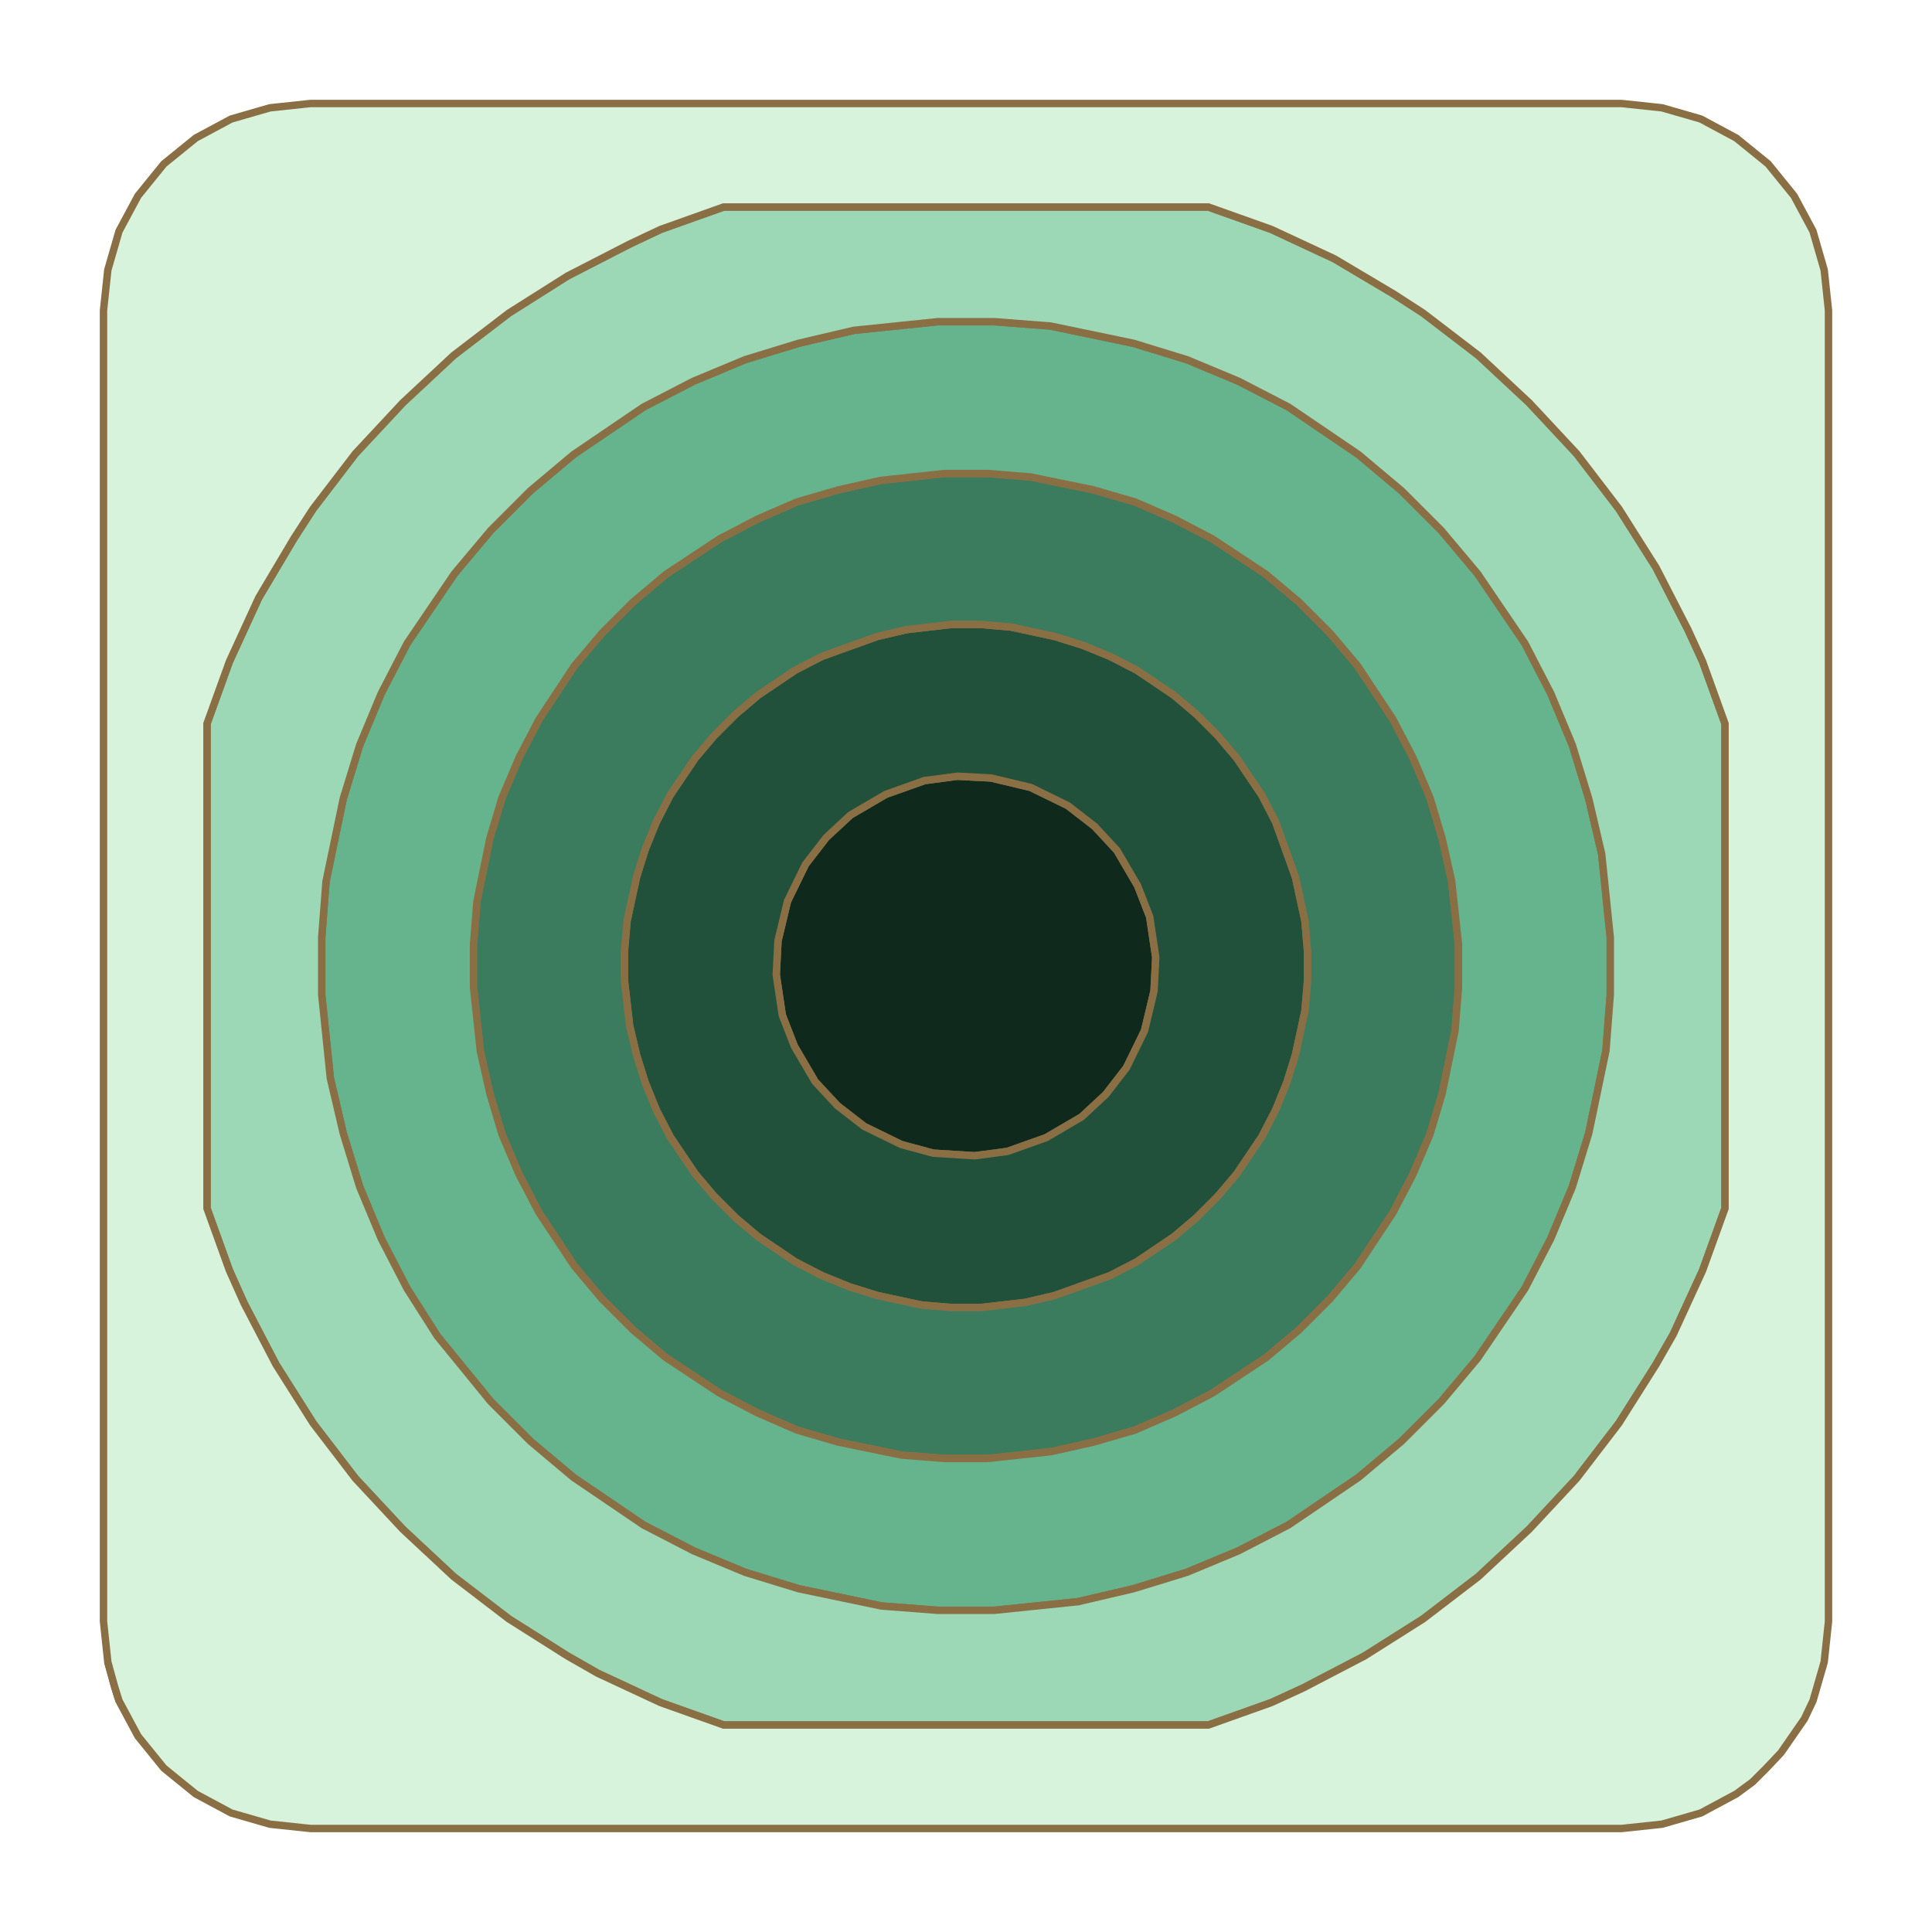
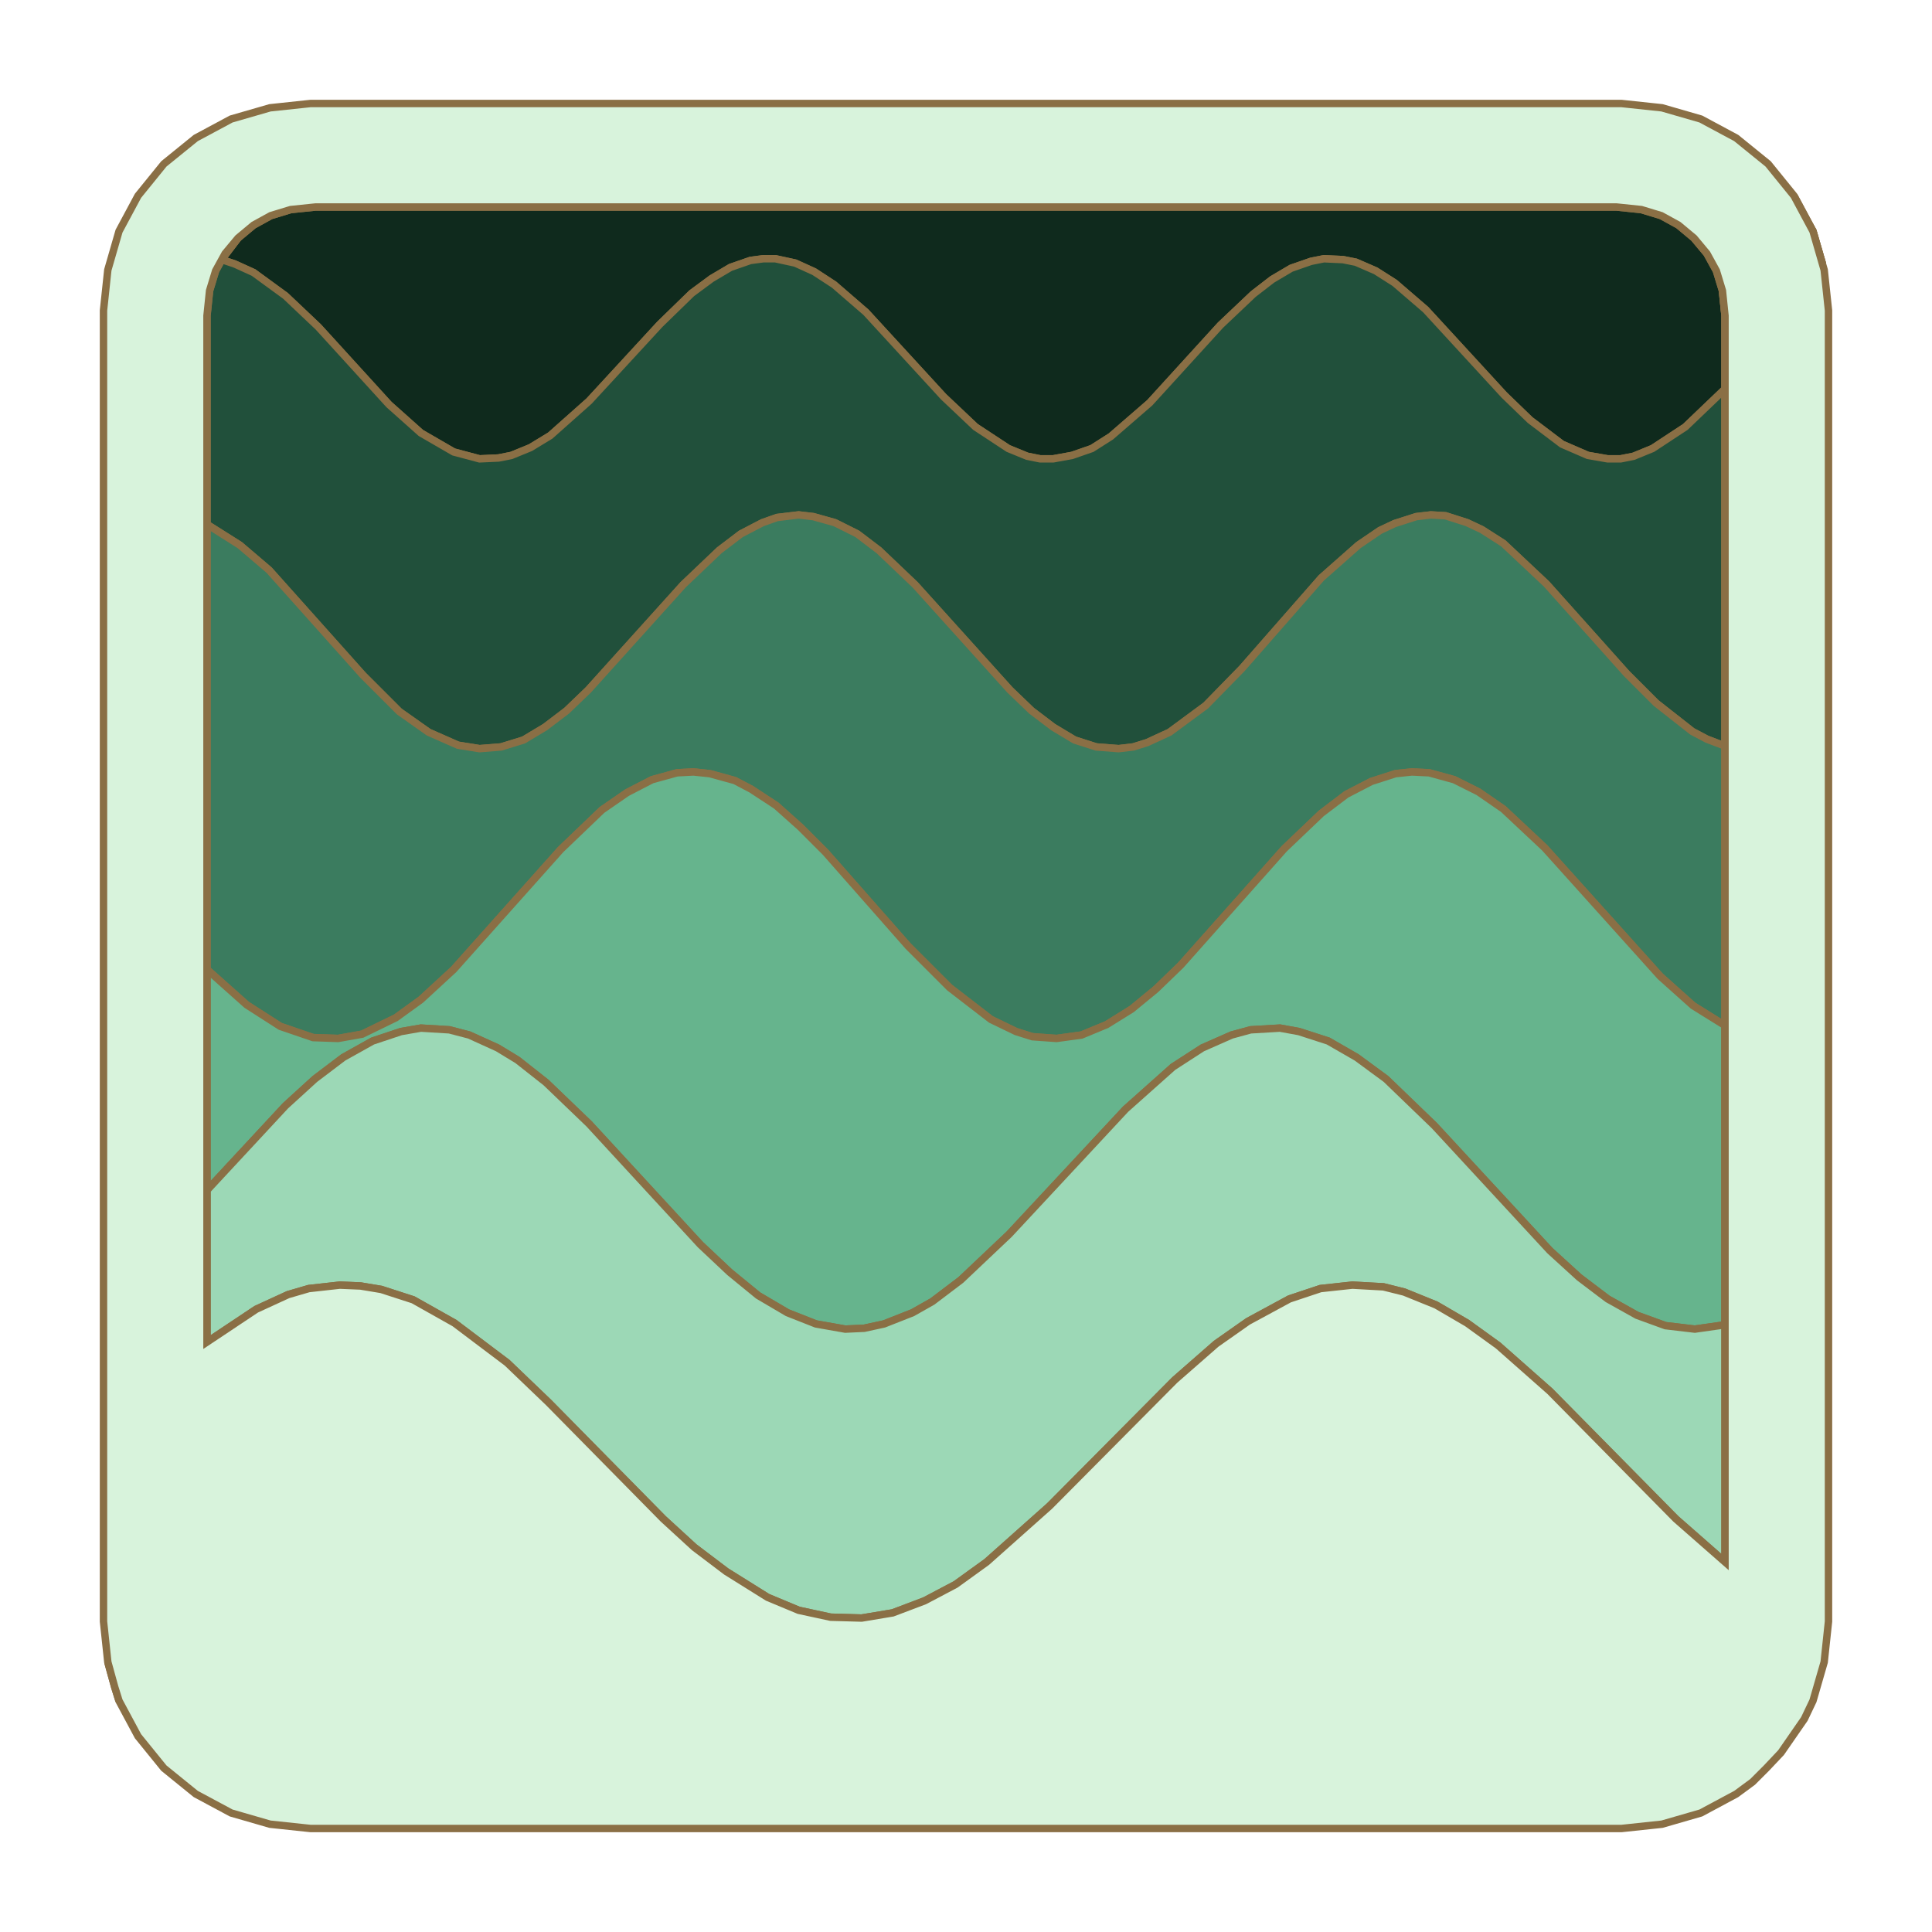
<svg xmlns="http://www.w3.org/2000/svg" height="200" viewBox="-12 -12 224 224">
-   <path d="M1.8,185.2 L0.5,180.7 L1.3,183.6 Z M102.9,78.2 L107.5,79.3 L111.8,81.4 L114.9,83.8 L117.5,86.6 L119.9,90.7 L121.3,94.3 L122,99 L121.8,102.9 L120.7,107.5 L118.6,111.8 L116.2,114.9 L113.4,117.5 L109.3,119.9 L104.8,121.5 L101,122 L96.2,121.7 L92.5,120.7 L88.2,118.6 L85.1,116.2 L82.5,113.4 L80.1,109.3 L78.7,105.7 L78,101 L78.2,97.1 L79.3,92.5 L81.4,88.2 L83.8,85.1 L86.6,82.5 L90.7,80.1 L95.2,78.5 L99,78 Z" fill="#0f2a1d" fill-rule="evenodd" stroke="#8A6F45" stroke-width="0.86" />
-   <path d="M105.2,60.7 L110.3,61.8 L113.5,62.8 L116.7,64.1 L119.8,65.7 L124.1,68.6 L126.7,70.8 L129.2,73.3 L131.4,75.9 L134.3,80.2 L135.9,83.3 L138.2,89.7 L139.3,94.8 L139.6,98.3 L139.6,101.7 L139.3,105.2 L138.2,110.3 L137.2,113.5 L135.9,116.7 L134.3,119.8 L131.4,124.1 L129.2,126.7 L126.7,129.2 L124.1,131.4 L119.8,134.3 L116.7,135.9 L110.3,138.2 L106.9,139 L101.7,139.6 L98.3,139.6 L94.8,139.3 L89.7,138.2 L86.5,137.2 L83.3,135.9 L80.2,134.3 L75.9,131.4 L73.3,129.2 L70.8,126.7 L68.6,124.1 L65.7,119.8 L64.1,116.7 L62.8,113.5 L61.8,110.3 L61,106.9 L60.4,101.7 L60.4,98.3 L60.7,94.8 L61.8,89.7 L62.8,86.5 L64.1,83.3 L65.7,80.2 L68.6,75.9 L70.8,73.3 L73.3,70.8 L75.9,68.6 L80.2,65.7 L83.3,64.1 L89.7,61.8 L93.1,61 L98.3,60.4 L101.7,60.4 Z M95.2,78.5 L90.7,80.1 L86.6,82.5 L83.8,85.1 L81.4,88.2 L79.3,92.5 L78.2,97.1 L78,101 L78.7,105.7 L80.1,109.3 L82.5,113.4 L85.1,116.2 L88.2,118.6 L92.5,120.7 L96.2,121.7 L101,122 L104.8,121.5 L109.3,119.9 L113.4,117.5 L116.2,114.9 L118.6,111.8 L120.7,107.5 L121.8,102.9 L122,99 L121.3,94.3 L119.9,90.7 L117.5,86.6 L114.9,83.8 L111.8,81.4 L107.5,79.3 L102.9,78.2 L99,78 Z" fill="#21503b" fill-rule="evenodd" stroke="#8A6F45" stroke-width="0.86" />
-   <path d="M107.5,43.3 L114.8,44.8 L119.6,46.2 L124.2,48.2 L128.6,50.5 L134.8,54.6 L138.6,57.8 L142.2,61.4 L145.4,65.2 L149.5,71.4 L151.8,75.8 L153.8,80.5 L155.2,85.2 L156.3,90.1 L157.1,97.5 L157.1,102.5 L156.7,107.5 L155.2,114.8 L153.8,119.5 L151.8,124.2 L149.5,128.6 L145.4,134.8 L142.2,138.6 L138.6,142.2 L134.8,145.4 L128.6,149.5 L124.2,151.8 L119.6,153.8 L114.8,155.2 L109.9,156.3 L102.5,157.1 L97.5,157.1 L92.5,156.7 L85.2,155.2 L80.4,153.8 L75.8,151.8 L71.4,149.5 L65.2,145.4 L61.4,142.2 L57.8,138.6 L54.6,134.8 L50.5,128.6 L48.2,124.2 L46.2,119.5 L44.8,114.8 L43.7,109.9 L42.9,102.5 L42.9,97.5 L43.3,92.5 L44.8,85.2 L46.2,80.5 L48.2,75.8 L50.5,71.4 L54.6,65.2 L57.8,61.4 L61.4,57.8 L65.2,54.6 L71.4,50.5 L75.8,48.2 L80.4,46.2 L85.2,44.8 L90.1,43.7 L97.5,42.9 L102.5,42.9 Z M98.3,60.4 L93.1,61 L89.7,61.8 L83.3,64.1 L80.2,65.7 L75.9,68.6 L73.3,70.8 L70.8,73.3 L68.6,75.9 L65.7,80.2 L64.1,83.3 L62.8,86.5 L61.8,89.7 L60.7,94.8 L60.4,98.3 L60.4,101.7 L61,106.9 L61.8,110.3 L62.8,113.5 L64.1,116.7 L65.7,119.8 L68.6,124.1 L70.8,126.7 L73.3,129.2 L75.9,131.4 L80.2,134.3 L83.3,135.9 L86.5,137.2 L89.7,138.2 L94.8,139.3 L98.3,139.6 L101.7,139.6 L106.9,139 L110.3,138.2 L116.7,135.9 L119.8,134.3 L124.1,131.4 L126.7,129.2 L129.2,126.7 L131.4,124.1 L134.3,119.8 L135.9,116.7 L137.2,113.5 L138.2,110.3 L139.3,105.2 L139.6,101.7 L139.6,98.3 L139.3,94.8 L138.2,89.7 L135.9,83.3 L134.3,80.2 L131.4,75.9 L129.2,73.3 L126.7,70.8 L124.1,68.6 L119.8,65.7 L116.7,64.1 L113.5,62.8 L110.3,61.8 L105.2,60.7 L101.7,60.4 Z" fill="#3b7c5f" fill-rule="evenodd" stroke="#8A6F45" stroke-width="0.86" />
-   <path d="M109.8,25.8 L119.4,27.8 L125.6,29.7 L131.6,32.2 L137.4,35.2 L145.5,40.7 L150.5,44.9 L155.1,49.5 L159.3,54.5 L164.8,62.6 L167.8,68.4 L170.3,74.4 L172.2,80.6 L173.7,87 L174.7,96.7 L174.7,103.3 L174.2,109.8 L172.2,119.4 L170.3,125.6 L167.8,131.6 L164.8,137.4 L159.3,145.5 L155.1,150.5 L150.5,155.1 L145.5,159.3 L137.4,164.8 L131.6,167.8 L125.6,170.3 L119.4,172.2 L113,173.7 L103.3,174.7 L96.7,174.7 L90.2,174.2 L80.6,172.2 L74.4,170.3 L68.4,167.8 L62.6,164.8 L54.5,159.3 L49.5,155.1 L44.9,150.5 L38.7,142.9 L35.2,137.4 L32.2,131.6 L29.7,125.6 L27.8,119.4 L26.3,113 L25.3,103.3 L25.3,96.7 L25.8,90.2 L27.8,80.6 L29.7,74.4 L32.2,68.4 L35.2,62.6 L40.7,54.5 L44.9,49.5 L49.5,44.9 L54.5,40.7 L62.6,35.2 L68.4,32.2 L74.4,29.7 L80.6,27.8 L87,26.3 L96.7,25.3 L103.3,25.3 Z M97.5,42.9 L90.1,43.7 L85.2,44.8 L80.4,46.2 L75.8,48.2 L71.4,50.5 L65.2,54.6 L61.4,57.8 L57.8,61.4 L54.6,65.2 L50.5,71.4 L48.2,75.8 L46.2,80.5 L44.8,85.2 L43.3,92.5 L42.9,97.5 L42.9,102.5 L43.7,109.9 L44.8,114.8 L46.2,119.5 L48.2,124.2 L50.5,128.6 L54.6,134.8 L57.8,138.6 L61.4,142.2 L65.2,145.4 L71.4,149.5 L75.8,151.8 L80.4,153.8 L85.2,155.2 L92.5,156.7 L97.5,157.1 L102.5,157.1 L109.9,156.3 L114.8,155.2 L119.6,153.8 L124.2,151.8 L128.6,149.5 L134.8,145.4 L138.6,142.2 L142.2,138.6 L145.4,134.8 L149.5,128.6 L151.8,124.2 L153.8,119.5 L155.2,114.8 L156.7,107.5 L157.1,102.5 L157.1,97.5 L156.3,90.1 L155.2,85.2 L153.8,80.5 L151.8,75.8 L149.5,71.4 L145.4,65.2 L142.2,61.4 L138.6,57.8 L134.8,54.6 L128.6,50.5 L124.2,48.2 L119.6,46.2 L114.8,44.8 L107.5,43.3 L102.5,42.9 Z" fill="#66b48d" fill-rule="evenodd" stroke="#8A6F45" stroke-width="0.86" />
-   <path d="M135.4,14.6 L142.7,18 L149.6,22.1 L153,24.3 L159.4,29.2 L165.3,34.7 L170.8,40.6 L175.7,47 L180,53.8 L183.7,61 L185.4,64.7 L188,71.9 L188,128.1 L185.4,135.3 L182,142.7 L180,146.2 L175.7,153 L170.8,159.4 L165.3,165.3 L159.4,170.8 L153,175.7 L146.2,180 L139.1,183.7 L135.4,185.4 L128.1,188 L71.9,188 L64.6,185.4 L57.3,182 L53.8,180 L47,175.7 L40.6,170.8 L34.7,165.3 L29.2,159.4 L24.3,153 L20,146.2 L16.3,139.1 L14.6,135.3 L12,128.1 L12,71.9 L14.6,64.7 L18,57.3 L22.1,50.4 L24.3,47 L29.2,40.6 L34.7,34.7 L40.6,29.2 L47,24.3 L53.8,20 L61,16.3 L64.6,14.6 L71.9,12 L128.1,12 Z M96.7,25.3 L87,26.3 L80.6,27.8 L74.4,29.7 L68.4,32.2 L62.6,35.2 L54.5,40.7 L49.5,44.9 L44.9,49.5 L40.7,54.5 L35.2,62.6 L32.2,68.4 L29.7,74.4 L27.8,80.6 L25.8,90.2 L25.3,96.7 L25.3,103.3 L26.3,113 L27.8,119.4 L29.7,125.6 L32.2,131.6 L35.2,137.4 L38.7,142.9 L44.9,150.5 L49.5,155.1 L54.5,159.3 L62.6,164.8 L68.4,167.8 L74.4,170.3 L80.6,172.2 L90.2,174.2 L96.7,174.7 L103.3,174.7 L113,173.7 L119.4,172.2 L125.6,170.3 L131.6,167.8 L137.4,164.8 L145.5,159.3 L150.5,155.1 L155.1,150.5 L159.3,145.5 L164.8,137.4 L167.8,131.6 L170.3,125.6 L172.2,119.4 L174.2,109.8 L174.7,103.3 L174.7,96.7 L173.7,87 L172.2,80.6 L170.3,74.4 L167.8,68.4 L164.8,62.6 L159.3,54.5 L155.1,49.5 L150.5,44.9 L145.5,40.7 L137.4,35.2 L131.6,32.2 L125.6,29.7 L119.4,27.8 L109.8,25.8 L103.3,25.3 Z" fill="#9cd8b6" fill-rule="evenodd" stroke="#8A6F45" stroke-width="0.86" />
-   <path d="M180.7,0.5 L185.2,1.8 L189.3,4 L193,7 L196,10.7 L198.2,14.8 L199.5,19.3 L200,24 L200,176 L199.5,180.7 L198.2,185.2 L197.2,187.3 L194.5,191.2 L192.8,193 L191.2,194.6 L189.3,196 L185.2,198.2 L180.7,199.5 L176,200 L24,200 L19.3,199.5 L14.8,198.2 L10.7,196 L7,193 L4,189.3 L1.8,185.2 L1.3,183.6 L0.5,180.7 L0,176 L0,24 L0.5,19.3 L1.8,14.8 L4,10.7 L7,7 L10.7,4 L14.8,1.8 L19.3,0.5 L24,0 L176,0 Z M71.9,12 L64.6,14.6 L61,16.3 L53.8,20 L47,24.3 L40.6,29.2 L34.7,34.7 L29.2,40.6 L24.3,47 L22.1,50.4 L18,57.3 L14.6,64.7 L12,71.9 L12,128.1 L14.6,135.3 L16.3,139.1 L20,146.2 L24.3,153 L29.2,159.4 L34.7,165.3 L40.6,170.8 L47,175.7 L53.8,180 L57.3,182 L64.6,185.4 L71.9,188 L128.1,188 L135.4,185.4 L139.1,183.7 L146.2,180 L153,175.7 L159.4,170.8 L165.3,165.3 L170.8,159.4 L175.7,153 L180,146.2 L182,142.7 L185.4,135.3 L188,128.1 L188,71.9 L185.4,64.7 L183.7,61 L180,53.8 L175.7,47 L170.8,40.6 L165.3,34.7 L159.4,29.2 L153,24.3 L149.6,22.1 L142.7,18 L135.4,14.6 L128.1,12 Z" fill="#d8f3dc" fill-rule="evenodd" stroke="#8A6F45" stroke-width="0.86" />
+   <path d="M1.8,185.2 L0.5,180.7 L1.3,183.6 Z M178.3,12.3 L180.6,13 L182.6,14.1 L184.4,15.6 L185.9,17.4 L187,19.4 L187.7,21.7 L188,24.6 L188,33.1 L183.4,37.5 L179.6,40 L177.4,40.9 L175.9,41.2 L174.4,41.2 L172.1,40.8 L169.1,39.5 L165.4,36.7 L162.4,33.8 L153.3,23.9 L149.7,20.8 L147.5,19.4 L145.2,18.4 L143.7,18.1 L141.5,18 L140,18.3 L137.7,19.1 L135.5,20.4 L133.3,22.1 L129.5,25.7 L121.3,34.7 L116.8,38.6 L114.6,40 L112.3,40.8 L110.1,41.2 L108.6,41.2 L107.1,40.9 L104.9,40 L101.1,37.5 L97.4,34 L88.4,24.2 L84.7,21 L82.4,19.5 L80.2,18.5 L77.9,18 L76.5,18 L75,18.2 L72.7,19 L70.5,20.3 L68.2,22 L64.5,25.6 L56.3,34.5 L51.8,38.5 L49.5,39.9 L47.3,40.8 L45.8,41.1 L43.6,41.2 L40.6,40.4 L36.8,38.2 L33.1,34.9 L24.9,25.9 L21.1,22.3 L17.4,19.6 L15.2,18.6 L13.7,18.1 L15.6,15.6 L17.4,14.1 L19.4,13 L21.7,12.3 L24.6,12 L175.4,12 Z M198.2,14.8 L199.3,18.6 L198.2,14.8 L197.8,14.1 Z" fill="#0f2a1d" fill-rule="evenodd" stroke="#8A6F45" stroke-width="0.86" />
+   <path d="M196,10.7 L197.8,14.1 L199.3,18.6 L198.2,14.8 Z M185.9,73.7 L184.2,72.8 L180,69.5 L176.6,66.1 L167.3,55.7 L162.3,51 L159.8,49.4 L158.1,48.6 L155.6,47.8 L153.9,47.7 L152.2,47.9 L149.7,48.7 L148,49.5 L145.5,51.2 L141.2,55 L132,65.5 L127.8,69.8 L123.6,72.9 L121,74.1 L119.4,74.6 L117.7,74.8 L115.1,74.6 L112.6,73.8 L110.1,72.3 L107.6,70.4 L105.1,68 L94.1,55.8 L89.9,51.8 L87.4,49.9 L84.8,48.6 L82.3,47.9 L80.6,47.7 L78.1,48 L76.4,48.6 L73.9,49.9 L71.4,51.8 L67.2,55.8 L56.2,68 L53.7,70.4 L51.2,72.3 L48.7,73.8 L46.1,74.6 L43.6,74.8 L41.1,74.4 L37.7,72.9 L34.3,70.5 L30.1,66.3 L19.2,54.1 L15.8,51.2 L12,48.8 L12,24.6 L12.3,21.7 L13,19.4 L14.1,17.4 L15.6,15.6 L13.7,18.1 L15.2,18.6 L17.4,19.6 L21.1,22.3 L24.9,25.9 L33.1,34.9 L36.8,38.2 L40.6,40.4 L43.6,41.2 L45.8,41.1 L47.3,40.8 L49.5,39.9 L51.8,38.5 L56.3,34.5 L64.5,25.6 L68.2,22 L70.5,20.3 L72.7,19 L75,18.2 L76.5,18 L77.9,18 L80.2,18.5 L82.4,19.5 L84.7,21 L88.4,24.2 L97.4,34 L101.1,37.5 L104.9,40 L107.1,40.9 L108.6,41.2 L110.1,41.2 L112.3,40.8 L114.6,40 L116.8,38.6 L121.3,34.7 L129.5,25.7 L133.3,22.1 L135.5,20.4 L137.7,19.1 L140,18.3 L141.5,18 L143.7,18.1 L145.2,18.4 L147.5,19.4 L149.7,20.8 L153.3,23.9 L162.4,33.8 L165.4,36.7 L169.1,39.5 L172.1,40.8 L174.4,41.2 L175.9,41.2 L177.4,40.9 L179.6,40 L183.4,37.5 L188,33.1 L188,74.5 Z" fill="#21503b" fill-rule="evenodd" stroke="#8A6F45" stroke-width="0.86" />
+   <path d="M184.3,104.6 L180.5,101.2 L167.1,86.3 L162.3,81.8 L159.4,79.8 L156.6,78.4 L153.7,77.6 L151.7,77.5 L149.8,77.7 L147,78.6 L144.1,80.1 L141.2,82.3 L136.9,86.4 L124.9,99.9 L122,102.7 L119.2,105 L116.3,106.8 L113.4,108 L110.5,108.4 L107.7,108.2 L105.8,107.6 L102.9,106.2 L98.1,102.5 L93.3,97.7 L83.7,86.8 L80.8,83.9 L78,81.4 L75.1,79.5 L73.2,78.5 L70.3,77.7 L68.4,77.5 L66.5,77.6 L63.6,78.4 L60.7,79.9 L57.8,81.9 L53,86.5 L40.6,100.4 L36.8,103.9 L33.9,106 L30,107.9 L27.2,108.4 L24.3,108.3 L20.5,107 L16.6,104.5 L12,100.4 L12,48.8 L15.8,51.2 L19.2,54.1 L30.1,66.3 L34.3,70.5 L37.7,72.9 L41.1,74.4 L43.6,74.8 L46.1,74.6 L48.7,73.8 L51.2,72.3 L53.7,70.4 L56.2,68 L67.2,55.8 L71.4,51.8 L73.9,49.9 L76.4,48.6 L78.1,48 L80.6,47.7 L82.3,47.9 L84.8,48.6 L87.4,49.9 L89.9,51.8 L94.1,55.8 L105.1,68 L107.6,70.4 L110.1,72.3 L112.6,73.8 L115.1,74.6 L117.7,74.8 L119.4,74.6 L121,74.1 L123.6,72.9 L127.8,69.8 L132,65.5 L141.2,55 L145.5,51.2 L148,49.5 L149.7,48.7 L152.2,47.9 L153.9,47.7 L155.6,47.8 L158.1,48.6 L159.8,49.4 L162.3,51 L167.3,55.7 L176.6,66.1 L180,69.5 L184.2,72.8 L185.9,73.7 L188,74.5 L188,106.9 Z" fill="#3b7c5f" fill-rule="evenodd" stroke="#8A6F45" stroke-width="0.86" />
+   <path d="M184.5,142.1 L181.1,141.7 L177.8,140.5 L174.4,138.6 L171.1,136.1 L167.7,133 L154.3,118.5 L148.7,113.1 L145.3,110.6 L142,108.7 L138.6,107.6 L136.4,107.2 L133,107.4 L130.8,108 L127.4,109.5 L124,111.7 L118.5,116.6 L105,131.1 L99.4,136.4 L96.1,138.9 L93.8,140.2 L90.5,141.5 L88.2,142 L86,142.1 L82.6,141.5 L79.3,140.2 L75.9,138.2 L72.6,135.5 L69.2,132.3 L56.3,118.3 L51.3,113.5 L48,110.9 L45.7,109.5 L42.4,108 L40.1,107.4 L36.8,107.2 L34.5,107.6 L31.2,108.7 L27.8,110.6 L24.5,113.1 L21.1,116.2 L12,126 L12,100.4 L16.6,104.5 L20.5,107 L24.3,108.3 L27.2,108.4 L30,107.9 L33.9,106 L36.8,103.9 L40.6,100.4 L53,86.5 L57.8,81.9 L60.7,79.9 L63.6,78.4 L66.5,77.6 L68.4,77.5 L70.3,77.7 L73.2,78.5 L75.1,79.5 L78,81.4 L80.8,83.9 L83.7,86.8 L93.3,97.7 L98.1,102.5 L102.9,106.2 L105.8,107.6 L107.7,108.2 L110.5,108.4 L113.4,108 L116.3,106.8 L119.2,105 L122,102.7 L124.9,99.9 L136.9,86.4 L141.2,82.3 L144.1,80.1 L147,78.6 L149.8,77.7 L151.7,77.5 L153.7,77.6 L156.6,78.4 L159.4,79.8 L162.3,81.8 L167.1,86.3 L180.5,101.2 L184.3,104.6 L188,106.9 L188,141.6 Z" fill="#66b48d" fill-rule="evenodd" stroke="#8A6F45" stroke-width="0.86" />
+   <path d="M24.5,113.1 L27.8,110.6 L31.2,108.7 L34.5,107.6 L36.8,107.2 L40.1,107.4 L42.4,108 L45.7,109.5 L48,110.9 L51.3,113.5 L56.3,118.3 L69.2,132.3 L72.6,135.5 L75.9,138.2 L79.3,140.2 L82.6,141.5 L86,142.1 L88.2,142 L90.5,141.5 L93.8,140.2 L96.1,138.9 L99.4,136.4 L105,131.1 L118.5,116.6 L124,111.7 L127.4,109.5 L130.8,108 L133,107.4 L136.4,107.2 L138.6,107.6 L142,108.7 L145.3,110.6 L148.7,113.1 L154.3,118.5 L167.7,133 L171.1,136.1 L174.4,138.6 L177.8,140.5 L181.1,141.7 L184.5,142.1 L188,141.6 L188,24.6 L187.7,21.7 L188,24.6 L188,169.1 L182.3,164.1 L167.7,149.3 L161.7,144 L158.1,141.4 L154.5,139.3 L150.8,137.8 L148.4,137.2 L144.8,137 L141.1,137.4 L137.5,138.6 L132.7,141.2 L129,143.8 L124.2,148 L109.7,162.6 L102.4,169.1 L98.8,171.7 L95.2,173.6 L91.5,175 L87.9,175.6 L84.3,175.5 L80.6,174.7 L77,173.2 L72.2,170.2 L68.5,167.4 L64.9,164.1 L51.6,150.6 L46.8,146 L40.7,141.4 L35.9,138.7 L32.2,137.5 L29.8,137.1 L27.4,137 L23.8,137.4 L21.4,138.1 L17.7,139.8 L12,143.6 L12,126 L21.1,116.2 Z" fill="#9cd8b6" fill-rule="evenodd" stroke="#8A6F45" stroke-width="0.86" />
+   <path d="M180.7,0.5 L185.2,1.8 L189.3,4 L193,7 L196,10.7 L198.2,14.8 L199.5,19.3 L200,24 L200,176 L199.5,180.7 L198.2,185.2 L197.2,187.3 L194.5,191.2 L192.8,193 L191.2,194.6 L189.3,196 L185.2,198.2 L180.7,199.5 L176,200 L24,200 L19.3,199.5 L14.8,198.2 L10.7,196 L7,193 L4,189.3 L1.8,185.2 L1.3,183.6 L0.5,180.7 L0,176 L0,24 L0.5,19.3 L1.8,14.8 L4,10.7 L7,7 L10.7,4 L14.8,1.8 L19.3,0.5 L24,0 L176,0 Z M24.6,12 L21.7,12.3 L19.4,13 L17.4,14.1 L15.6,15.6 L14.1,17.4 L13,19.4 L12.3,21.7 L12,24.6 L12,143.6 L17.7,139.8 L21.4,138.1 L23.8,137.4 L27.4,137 L29.8,137.1 L32.2,137.5 L35.9,138.7 L40.7,141.4 L46.8,146 L51.6,150.6 L64.9,164.1 L68.5,167.4 L72.2,170.2 L77,173.2 L80.6,174.7 L84.3,175.5 L87.9,175.6 L91.5,175 L95.2,173.6 L98.8,171.7 L102.4,169.1 L109.7,162.6 L124.2,148 L129,143.8 L132.7,141.2 L137.5,138.6 L141.1,137.4 L144.8,137 L148.4,137.2 L150.8,137.8 L154.5,139.3 L158.1,141.4 L161.7,144 L167.7,149.3 L182.3,164.1 L188,169.1 L188,24.6 L187.7,21.7 L187,19.4 L185.9,17.4 L184.4,15.6 L182.6,14.1 L180.6,13 L178.3,12.3 L175.4,12 Z" fill="#d8f3dc" fill-rule="evenodd" stroke="#8A6F45" stroke-width="0.86" />
</svg>
